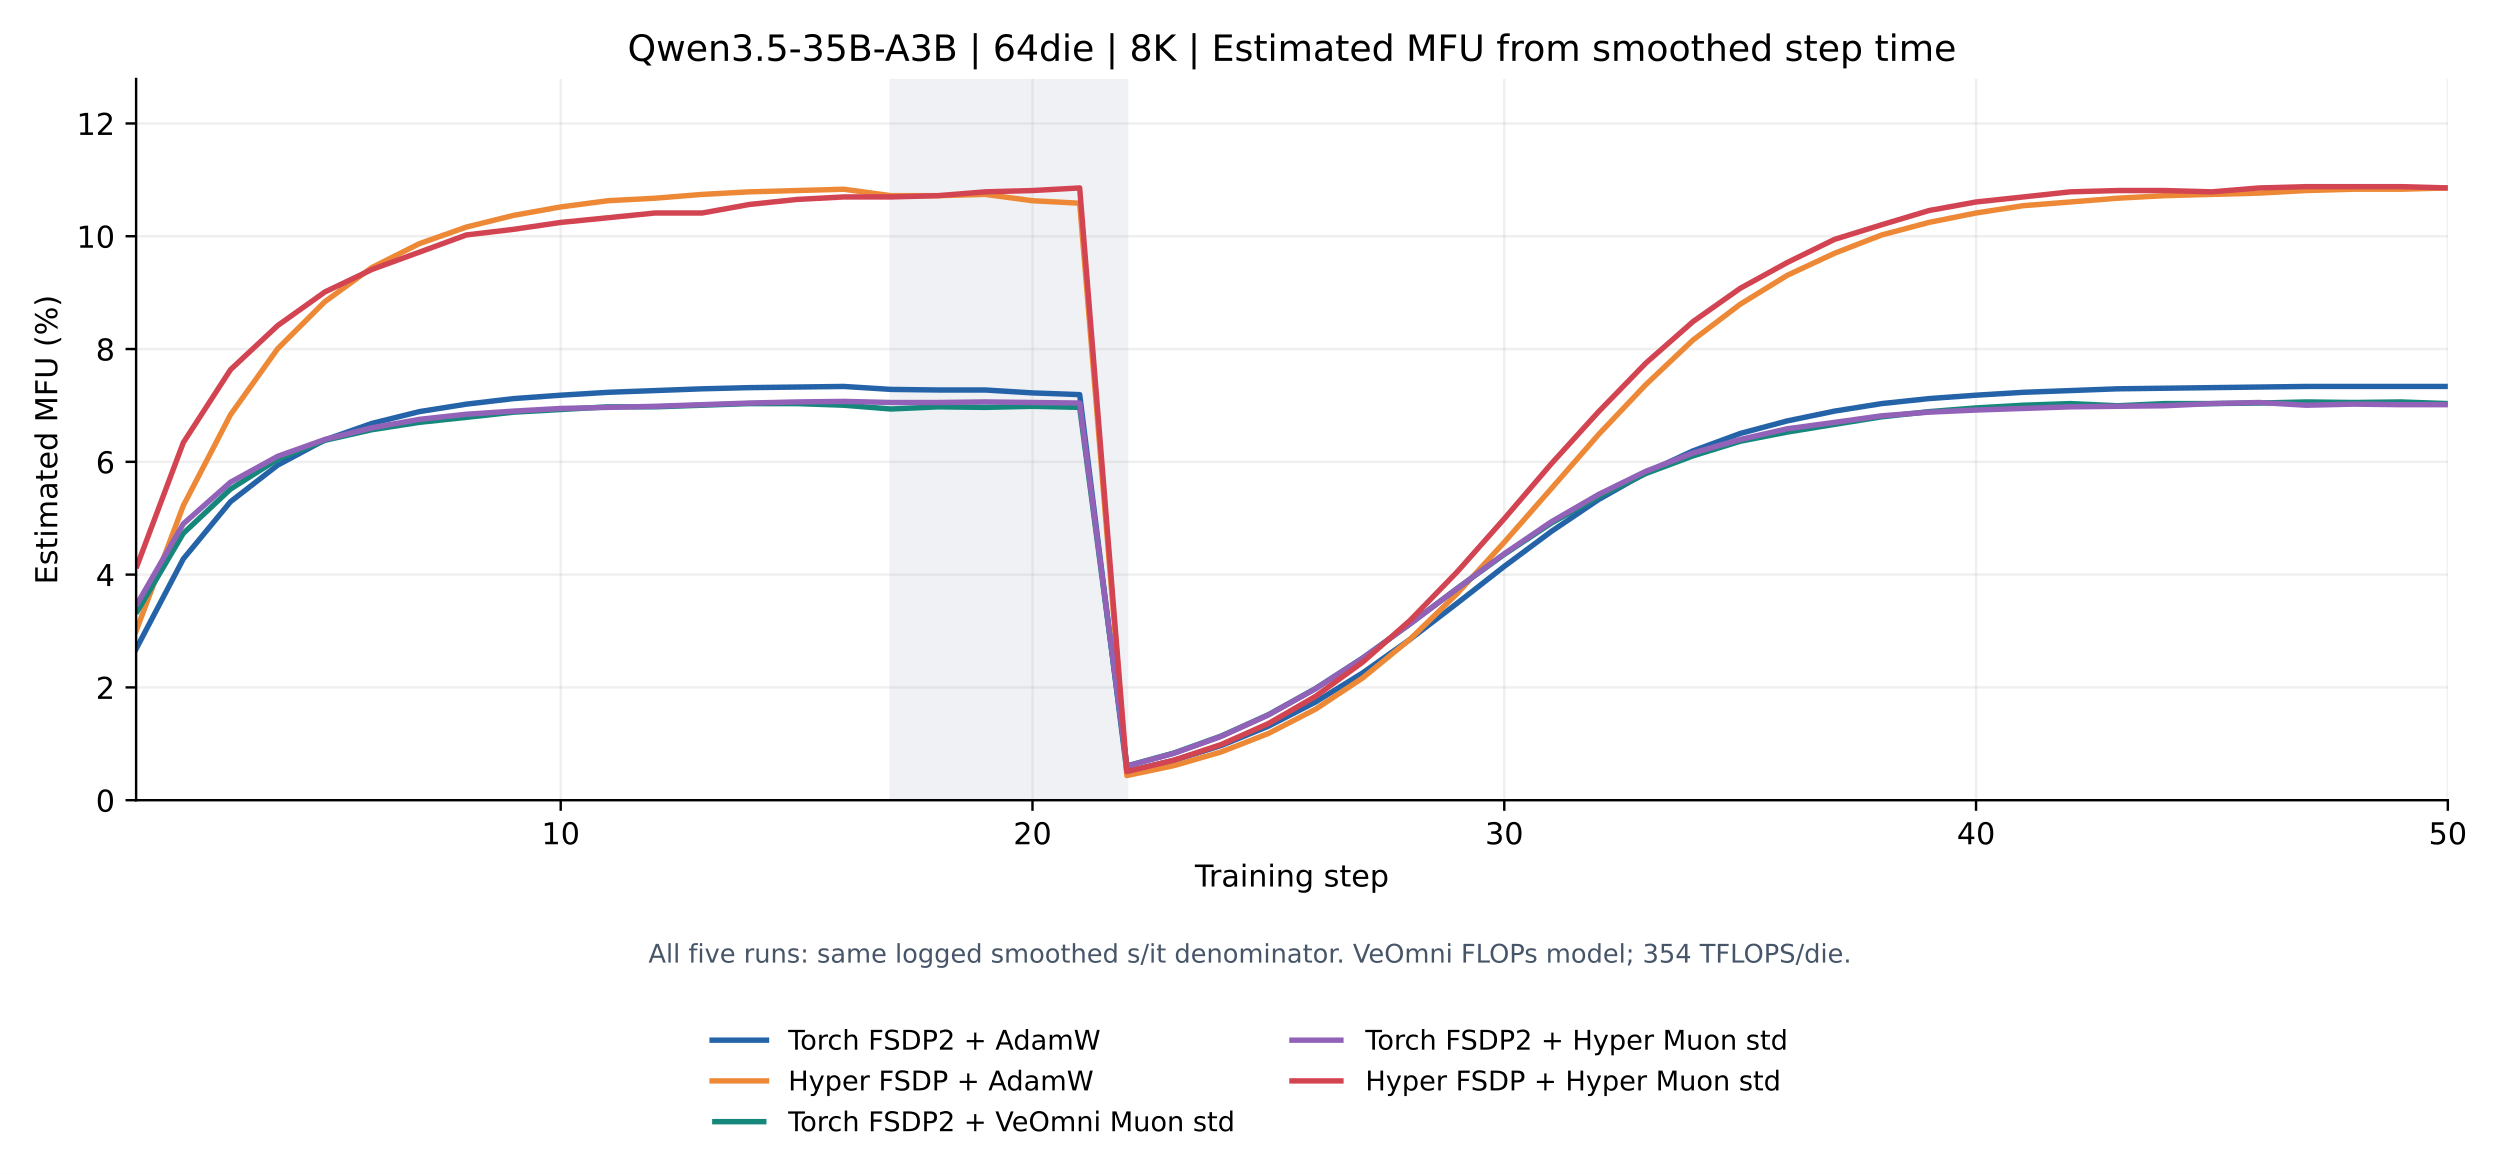
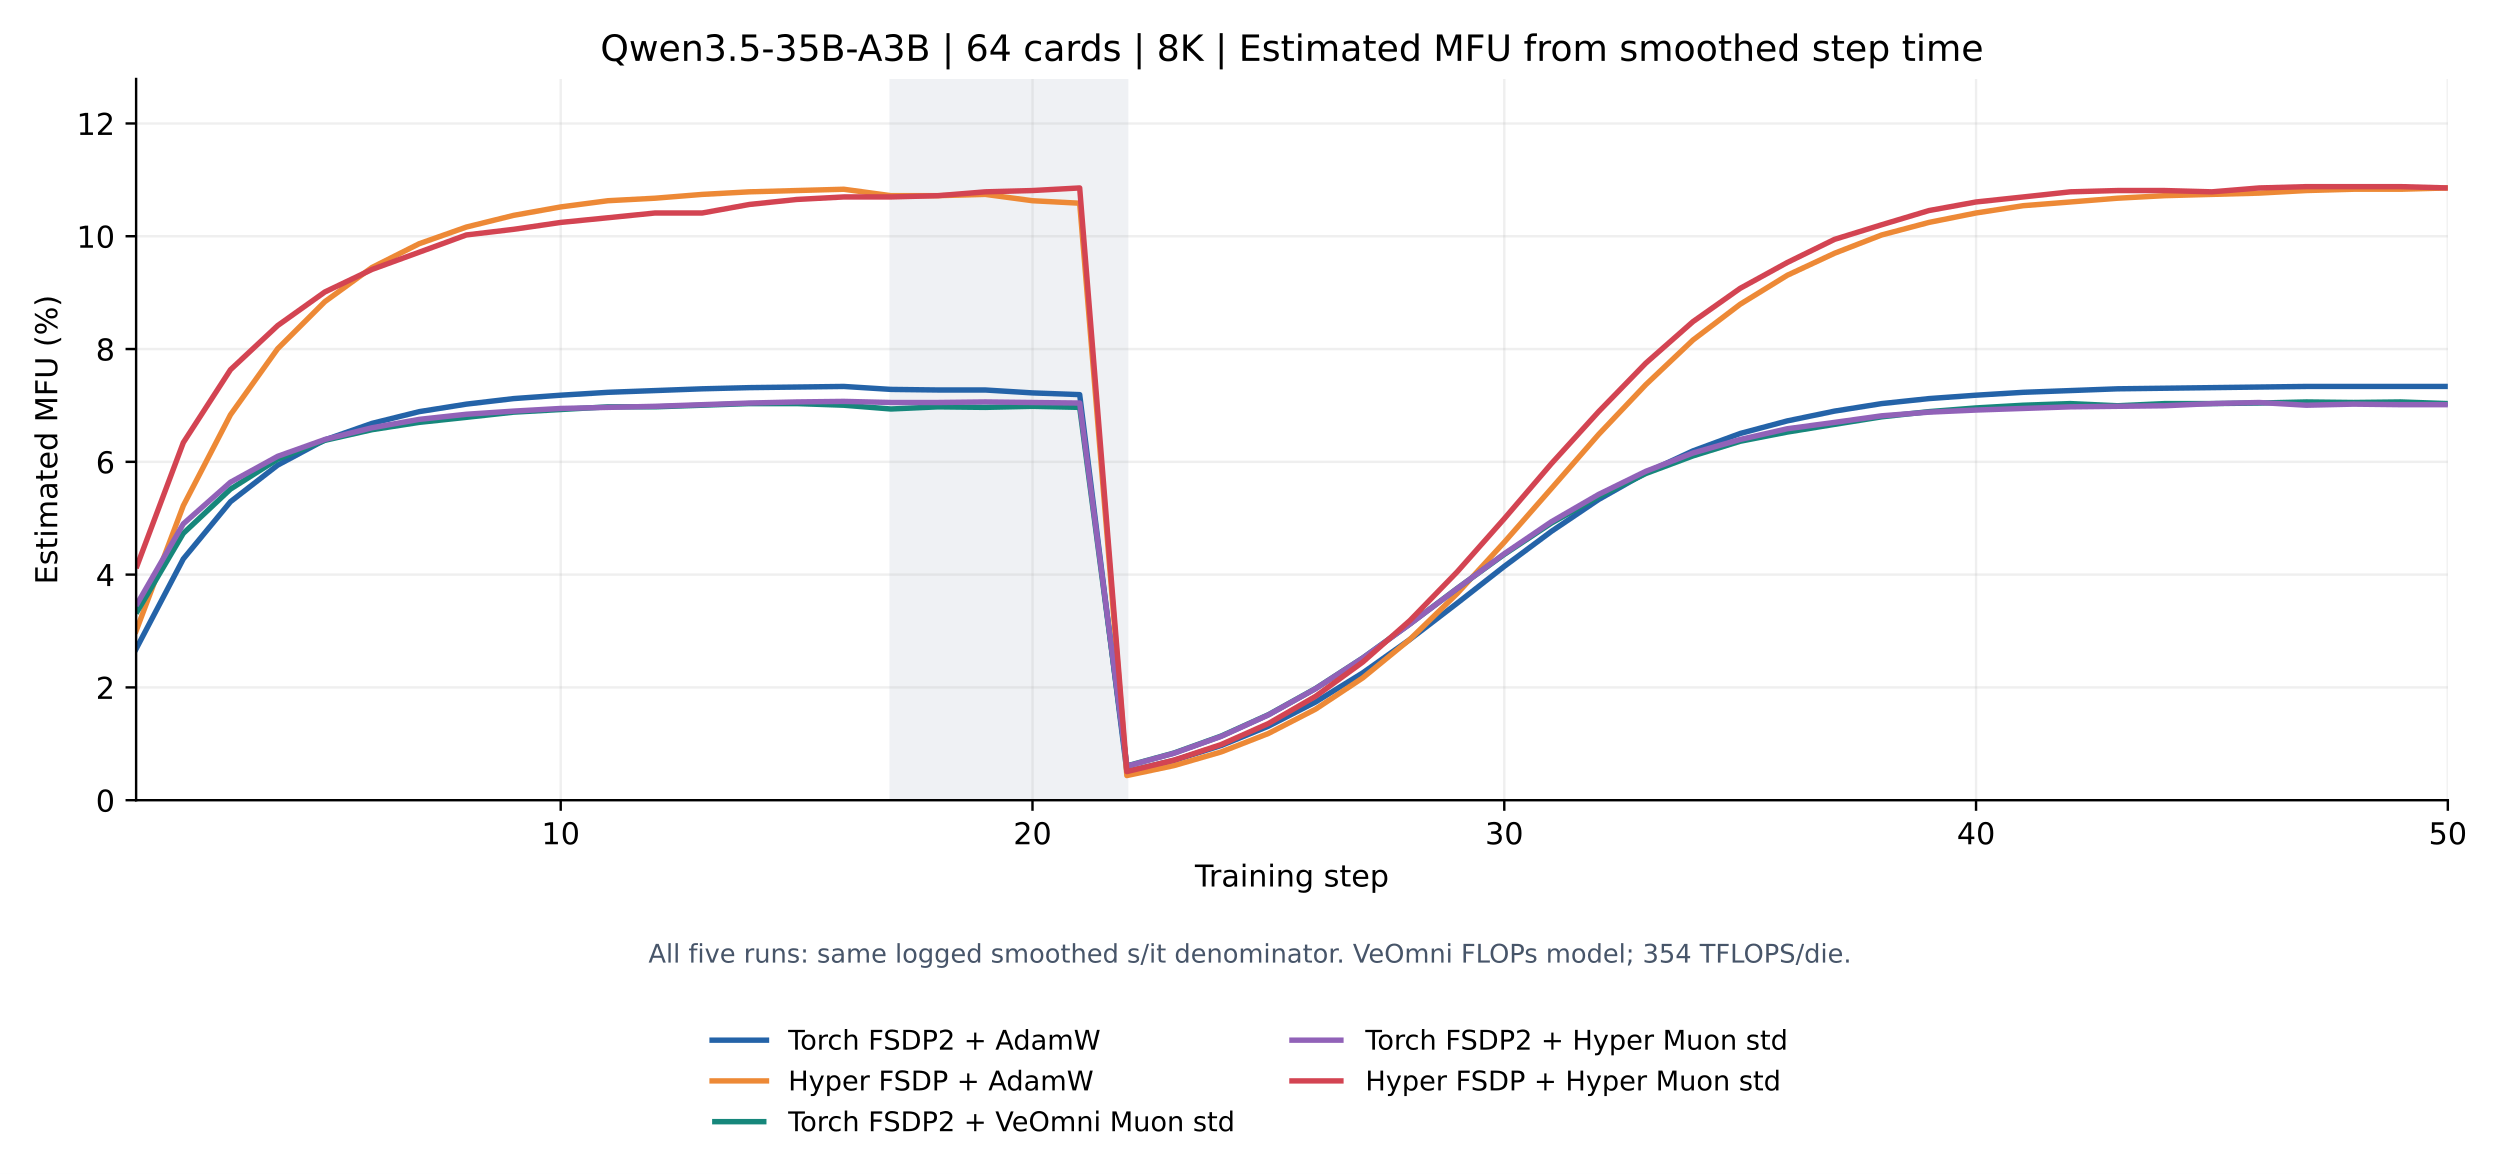
<svg xmlns="http://www.w3.org/2000/svg" xmlns:xlink="http://www.w3.org/1999/xlink" width="828pt" height="388.8pt" viewBox="0 0 828 388.8" version="1.1">
  <defs>
    <style type="text/css">*{stroke-linejoin: round; stroke-linecap: butt}</style>
  </defs>
  <g id="figure_1">
    <g id="patch_1">
      <path d="M 0 388.8 L 828 388.8 L 828 0 L 0 0 z " style="fill: #ffffff" />
    </g>
    <g id="axes_1">
      <g id="patch_2">
        <path d="M 45.082 265.03 L 810.72 265.03 L 810.72 26.16 L 45.082 26.16 z " style="fill: #ffffff" />
      </g>
      <g id="patch_3">
        <path d="M 295.086 265.03 L 373.213 265.03 L 373.213 26.16 L 295.086 26.16 z " clip-path="url(#p51392b0ad0)" style="fill: #94a3b8; opacity: 0.15; stroke: #94a3b8; stroke-linejoin: miter" />
      </g>
      <g id="matplotlib.axis_1">
        <g id="xtick_1">
          <g id="line2d_1">
            <path d="M 185.71 265.03 L 185.71 26.16 " clip-path="url(#p51392b0ad0)" style="fill: none; stroke: #b0b0b0; stroke-opacity: 0.2; stroke-width: 0.8; stroke-linecap: square" />
          </g>
          <g id="line2d_2">
            <defs>
              <path id="mb376695c29" d="M 0 0 L 0 3.5 " style="stroke: #000000; stroke-width: 0.8" />
            </defs>
            <g>
              <use xlink:href="#mb376695c29" x="185.71" y="265.03" style="stroke: #000000; stroke-width: 0.8" />
            </g>
          </g>
          <g id="text_1">
            <text style="font-size: 10px; font-family: 'DejaVu Sans', 'Bitstream Vera Sans', 'Computer Modern Sans Serif', 'Lucida Grande', 'Verdana', 'Geneva', 'Lucid', 'Arial', 'Helvetica', 'Avant Garde', sans-serif; text-anchor: middle" x="185.71" y="279.627" transform="rotate(-0 185.7097 279.6273)">10</text>
          </g>
        </g>
        <g id="xtick_2">
          <g id="line2d_3">
            <path d="M 341.962 265.03 L 341.962 26.16 " clip-path="url(#p51392b0ad0)" style="fill: none; stroke: #b0b0b0; stroke-opacity: 0.2; stroke-width: 0.8; stroke-linecap: square" />
          </g>
          <g id="line2d_4">
            <g>
              <use xlink:href="#mb376695c29" x="341.962" y="265.03" style="stroke: #000000; stroke-width: 0.8" />
            </g>
          </g>
          <g id="text_2">
            <text style="font-size: 10px; font-family: 'DejaVu Sans', 'Bitstream Vera Sans', 'Computer Modern Sans Serif', 'Lucida Grande', 'Verdana', 'Geneva', 'Lucid', 'Arial', 'Helvetica', 'Avant Garde', sans-serif; text-anchor: middle" x="341.962" y="279.627" transform="rotate(-0 341.9623 279.6273)">20</text>
          </g>
        </g>
        <g id="xtick_3">
          <g id="line2d_5">
            <path d="M 498.215 265.03 L 498.215 26.16 " clip-path="url(#p51392b0ad0)" style="fill: none; stroke: #b0b0b0; stroke-opacity: 0.2; stroke-width: 0.8; stroke-linecap: square" />
          </g>
          <g id="line2d_6">
            <g>
              <use xlink:href="#mb376695c29" x="498.215" y="265.03" style="stroke: #000000; stroke-width: 0.8" />
            </g>
          </g>
          <g id="text_3">
            <text style="font-size: 10px; font-family: 'DejaVu Sans', 'Bitstream Vera Sans', 'Computer Modern Sans Serif', 'Lucida Grande', 'Verdana', 'Geneva', 'Lucid', 'Arial', 'Helvetica', 'Avant Garde', sans-serif; text-anchor: middle" x="498.215" y="279.627" transform="rotate(-0 498.2148 279.6273)">30</text>
          </g>
        </g>
        <g id="xtick_4">
          <g id="line2d_7">
            <path d="M 654.467 265.03 L 654.467 26.16 " clip-path="url(#p51392b0ad0)" style="fill: none; stroke: #b0b0b0; stroke-opacity: 0.2; stroke-width: 0.8; stroke-linecap: square" />
          </g>
          <g id="line2d_8">
            <g>
              <use xlink:href="#mb376695c29" x="654.467" y="265.03" style="stroke: #000000; stroke-width: 0.8" />
            </g>
          </g>
          <g id="text_4">
            <text style="font-size: 10px; font-family: 'DejaVu Sans', 'Bitstream Vera Sans', 'Computer Modern Sans Serif', 'Lucida Grande', 'Verdana', 'Geneva', 'Lucid', 'Arial', 'Helvetica', 'Avant Garde', sans-serif; text-anchor: middle" x="654.467" y="279.627" transform="rotate(-0 654.4674 279.6273)">40</text>
          </g>
        </g>
        <g id="xtick_5">
          <g id="line2d_9">
            <path d="M 810.72 265.03 L 810.72 26.16 " clip-path="url(#p51392b0ad0)" style="fill: none; stroke: #b0b0b0; stroke-opacity: 0.2; stroke-width: 0.8; stroke-linecap: square" />
          </g>
          <g id="line2d_10">
            <g>
              <use xlink:href="#mb376695c29" x="810.72" y="265.03" style="stroke: #000000; stroke-width: 0.8" />
            </g>
          </g>
          <g id="text_5">
            <text style="font-size: 10px; font-family: 'DejaVu Sans', 'Bitstream Vera Sans', 'Computer Modern Sans Serif', 'Lucida Grande', 'Verdana', 'Geneva', 'Lucid', 'Arial', 'Helvetica', 'Avant Garde', sans-serif; text-anchor: middle" x="810.72" y="279.627" transform="rotate(-0 810.72 279.6273)">50</text>
          </g>
        </g>
        <g id="text_6">
          <text style="font-size: 10px; font-family: 'DejaVu Sans', 'Bitstream Vera Sans', 'Computer Modern Sans Serif', 'Lucida Grande', 'Verdana', 'Geneva', 'Lucid', 'Arial', 'Helvetica', 'Avant Garde', sans-serif; text-anchor: middle" x="427.901" y="293.628" transform="rotate(-0 427.9012 293.6281)">Training step</text>
        </g>
      </g>
      <g id="matplotlib.axis_2">
        <g id="ytick_1">
          <g id="line2d_11">
            <path d="M 45.082 265.03 L 810.72 265.03 " clip-path="url(#p51392b0ad0)" style="fill: none; stroke: #b0b0b0; stroke-opacity: 0.2; stroke-width: 0.8; stroke-linecap: square" />
          </g>
          <g id="line2d_12">
            <defs>
              <path id="m84ece9d1b9" d="M 0 0 L -3.5 0 " style="stroke: #000000; stroke-width: 0.8" />
            </defs>
            <g>
              <use xlink:href="#m84ece9d1b9" x="45.082" y="265.03" style="stroke: #000000; stroke-width: 0.8" />
            </g>
          </g>
          <g id="text_7">
            <text style="font-size: 10px; font-family: 'DejaVu Sans', 'Bitstream Vera Sans', 'Computer Modern Sans Serif', 'Lucida Grande', 'Verdana', 'Geneva', 'Lucid', 'Arial', 'Helvetica', 'Avant Garde', sans-serif; text-anchor: end" x="38.082" y="268.828" transform="rotate(-0 38.08234 268.8285)">0</text>
          </g>
        </g>
        <g id="ytick_2">
          <g id="line2d_13">
            <path d="M 45.082 227.672 L 810.72 227.672 " clip-path="url(#p51392b0ad0)" style="fill: none; stroke: #b0b0b0; stroke-opacity: 0.2; stroke-width: 0.8; stroke-linecap: square" />
          </g>
          <g id="line2d_14">
            <g>
              <use xlink:href="#m84ece9d1b9" x="45.082" y="227.672" style="stroke: #000000; stroke-width: 0.8" />
            </g>
          </g>
          <g id="text_8">
            <text style="font-size: 10px; font-family: 'DejaVu Sans', 'Bitstream Vera Sans', 'Computer Modern Sans Serif', 'Lucida Grande', 'Verdana', 'Geneva', 'Lucid', 'Arial', 'Helvetica', 'Avant Garde', sans-serif; text-anchor: end" x="38.082" y="231.471" transform="rotate(-0 38.08234 231.471)">2</text>
          </g>
        </g>
        <g id="ytick_3">
          <g id="line2d_15">
            <path d="M 45.082 190.315 L 810.72 190.315 " clip-path="url(#p51392b0ad0)" style="fill: none; stroke: #b0b0b0; stroke-opacity: 0.2; stroke-width: 0.8; stroke-linecap: square" />
          </g>
          <g id="line2d_16">
            <g>
              <use xlink:href="#m84ece9d1b9" x="45.082" y="190.315" style="stroke: #000000; stroke-width: 0.8" />
            </g>
          </g>
          <g id="text_9">
            <text style="font-size: 10px; font-family: 'DejaVu Sans', 'Bitstream Vera Sans', 'Computer Modern Sans Serif', 'Lucida Grande', 'Verdana', 'Geneva', 'Lucid', 'Arial', 'Helvetica', 'Avant Garde', sans-serif; text-anchor: end" x="38.082" y="194.114" transform="rotate(-0 38.08234 194.1136)">4</text>
          </g>
        </g>
        <g id="ytick_4">
          <g id="line2d_17">
            <path d="M 45.082 152.957 L 810.72 152.957 " clip-path="url(#p51392b0ad0)" style="fill: none; stroke: #b0b0b0; stroke-opacity: 0.2; stroke-width: 0.8; stroke-linecap: square" />
          </g>
          <g id="line2d_18">
            <g>
              <use xlink:href="#m84ece9d1b9" x="45.082" y="152.957" style="stroke: #000000; stroke-width: 0.8" />
            </g>
          </g>
          <g id="text_10">
            <text style="font-size: 10px; font-family: 'DejaVu Sans', 'Bitstream Vera Sans', 'Computer Modern Sans Serif', 'Lucida Grande', 'Verdana', 'Geneva', 'Lucid', 'Arial', 'Helvetica', 'Avant Garde', sans-serif; text-anchor: end" x="38.082" y="156.756" transform="rotate(-0 38.08234 156.7561)">6</text>
          </g>
        </g>
        <g id="ytick_5">
          <g id="line2d_19">
            <path d="M 45.082 115.6 L 810.72 115.6 " clip-path="url(#p51392b0ad0)" style="fill: none; stroke: #b0b0b0; stroke-opacity: 0.2; stroke-width: 0.8; stroke-linecap: square" />
          </g>
          <g id="line2d_20">
            <g>
              <use xlink:href="#m84ece9d1b9" x="45.082" y="115.6" style="stroke: #000000; stroke-width: 0.8" />
            </g>
          </g>
          <g id="text_11">
            <text style="font-size: 10px; font-family: 'DejaVu Sans', 'Bitstream Vera Sans', 'Computer Modern Sans Serif', 'Lucida Grande', 'Verdana', 'Geneva', 'Lucid', 'Arial', 'Helvetica', 'Avant Garde', sans-serif; text-anchor: end" x="38.082" y="119.399" transform="rotate(-0 38.08234 119.3987)">8</text>
          </g>
        </g>
        <g id="ytick_6">
          <g id="line2d_21">
            <path d="M 45.082 78.242 L 810.72 78.242 " clip-path="url(#p51392b0ad0)" style="fill: none; stroke: #b0b0b0; stroke-opacity: 0.2; stroke-width: 0.8; stroke-linecap: square" />
          </g>
          <g id="line2d_22">
            <g>
              <use xlink:href="#m84ece9d1b9" x="45.082" y="78.242" style="stroke: #000000; stroke-width: 0.8" />
            </g>
          </g>
          <g id="text_12">
            <text style="font-size: 10px; font-family: 'DejaVu Sans', 'Bitstream Vera Sans', 'Computer Modern Sans Serif', 'Lucida Grande', 'Verdana', 'Geneva', 'Lucid', 'Arial', 'Helvetica', 'Avant Garde', sans-serif; text-anchor: end" x="38.082" y="82.041" transform="rotate(-0 38.08234 82.04123)">10</text>
          </g>
        </g>
        <g id="ytick_7">
          <g id="line2d_23">
            <path d="M 45.082 40.885 L 810.72 40.885 " clip-path="url(#p51392b0ad0)" style="fill: none; stroke: #b0b0b0; stroke-opacity: 0.2; stroke-width: 0.8; stroke-linecap: square" />
          </g>
          <g id="line2d_24">
            <g>
              <use xlink:href="#m84ece9d1b9" x="45.082" y="40.885" style="stroke: #000000; stroke-width: 0.8" />
            </g>
          </g>
          <g id="text_13">
            <text style="font-size: 10px; font-family: 'DejaVu Sans', 'Bitstream Vera Sans', 'Computer Modern Sans Serif', 'Lucida Grande', 'Verdana', 'Geneva', 'Lucid', 'Arial', 'Helvetica', 'Avant Garde', sans-serif; text-anchor: end" x="38.082" y="44.684" transform="rotate(-0 38.08234 44.68378)">12</text>
          </g>
        </g>
        <g id="text_14">
          <text style="font-size: 10px; font-family: 'DejaVu Sans', 'Bitstream Vera Sans', 'Computer Modern Sans Serif', 'Lucida Grande', 'Verdana', 'Geneva', 'Lucid', 'Arial', 'Helvetica', 'Avant Garde', sans-serif; text-anchor: middle" x="18.955" y="145.595" transform="rotate(-90 18.955 145.5948)">Estimated MFU (%)</text>
        </g>
      </g>
      <g id="line2d_25">
        <path d="M 45.082 214.921 L 60.708 185.109 L 76.333 166.167 L 91.958 154.055 L 107.583 145.7 L 123.209 140.219 L 138.834 136.335 L 154.459 133.85 L 170.084 132.015 L 185.71 130.889 L 201.335 129.937 L 216.96 129.358 L 232.585 128.775 L 248.211 128.384 L 263.836 128.187 L 279.461 127.99 L 295.086 128.97 L 310.712 129.165 L 326.337 129.165 L 341.962 130.128 L 357.588 130.7 L 373.213 255.507 L 388.838 251.817 L 404.463 246.901 L 420.089 240.518 L 435.714 232.504 L 451.339 222.854 L 466.964 211.779 L 482.59 199.8 L 498.215 187.582 L 513.84 175.98 L 529.465 165.443 L 545.091 156.586 L 560.716 149.33 L 576.341 143.567 L 591.966 139.395 L 607.592 136.16 L 623.217 133.668 L 638.842 132.015 L 654.467 130.889 L 670.093 129.937 L 685.718 129.358 L 701.343 128.775 L 716.968 128.58 L 732.594 128.384 L 748.219 128.187 L 763.844 127.99 L 779.469 127.99 L 795.095 127.99 L 810.72 127.99 " clip-path="url(#p51392b0ad0)" style="fill: none; stroke: #2463a8; stroke-width: 1.8; stroke-linecap: square" />
      </g>
      <g id="line2d_26">
        <path d="M 45.082 208.953 L 60.708 167.486 L 76.333 137.371 L 91.958 115.493 L 107.583 99.916 L 123.209 88.582 L 138.834 80.717 L 154.459 75.198 L 170.084 71.332 L 185.71 68.531 L 201.335 66.48 L 216.96 65.647 L 232.585 64.385 L 248.211 63.535 L 263.836 63.107 L 279.461 62.678 L 295.086 64.808 L 310.712 64.808 L 326.337 64.385 L 341.962 66.48 L 357.588 67.305 L 373.213 256.863 L 388.838 253.561 L 404.463 249.035 L 420.089 242.928 L 435.714 234.876 L 451.339 224.525 L 466.964 211.749 L 482.59 196.608 L 498.215 179.58 L 513.84 161.766 L 529.465 143.876 L 545.091 127.395 L 560.716 112.617 L 576.341 100.771 L 591.966 91.162 L 607.592 83.876 L 623.217 77.814 L 638.842 73.67 L 654.467 70.54 L 670.093 68.124 L 685.718 66.893 L 701.343 65.647 L 716.968 64.808 L 732.594 64.385 L 748.219 63.961 L 763.844 63.107 L 779.469 62.678 L 795.095 62.678 L 810.72 62.246 " clip-path="url(#p51392b0ad0)" style="fill: none; stroke: #ed8936; stroke-width: 1.8; stroke-linecap: square" />
      </g>
      <g id="line2d_27">
        <path d="M 45.082 203.152 L 60.708 176.642 L 76.333 161.99 L 91.958 152.078 L 107.583 145.85 L 123.209 142.313 L 138.834 139.891 L 154.459 138.222 L 170.084 136.509 L 185.71 135.634 L 201.335 134.748 L 216.96 134.748 L 232.585 134.211 L 248.211 133.668 L 263.836 133.668 L 279.461 134.211 L 295.086 135.458 L 310.712 134.748 L 326.337 134.926 L 341.962 134.569 L 357.588 134.926 L 373.213 253.667 L 388.838 249.39 L 404.463 243.772 L 420.089 236.708 L 435.714 228.038 L 451.339 217.924 L 466.964 206.647 L 482.59 194.893 L 498.215 183.604 L 513.84 173.229 L 529.465 164.495 L 545.091 156.832 L 560.716 150.994 L 576.341 146.148 L 591.966 143.1 L 607.592 140.546 L 623.217 138.053 L 638.842 136.335 L 654.467 135.104 L 670.093 134.211 L 685.718 133.668 L 701.343 134.39 L 716.968 133.668 L 732.594 133.668 L 748.219 133.487 L 763.844 133.122 L 779.469 133.305 L 795.095 133.122 L 810.72 133.668 " clip-path="url(#p51392b0ad0)" style="fill: none; stroke: #16877b; stroke-width: 1.8" />
      </g>
      <g id="line2d_28">
        <path d="M 45.082 200.595 L 60.708 173.494 L 76.333 159.708 L 91.958 151.131 L 107.583 145.55 L 123.209 141.676 L 138.834 138.895 L 154.459 137.2 L 170.084 136.16 L 185.71 135.281 L 201.335 134.926 L 216.96 134.569 L 232.585 134.03 L 248.211 133.487 L 263.836 133.122 L 279.461 132.939 L 295.086 133.305 L 310.712 133.305 L 326.337 133.122 L 341.962 133.305 L 357.588 133.487 L 373.213 253.74 L 388.838 249.472 L 404.463 243.881 L 420.089 236.783 L 435.714 228.081 L 451.339 217.948 L 466.964 206.683 L 482.59 194.945 L 498.215 183.394 L 513.84 172.784 L 529.465 163.746 L 545.091 156.089 L 560.716 150.029 L 576.341 145.55 L 591.966 141.995 L 607.592 139.891 L 623.217 137.713 L 638.842 136.509 L 654.467 135.81 L 670.093 135.281 L 685.718 134.748 L 701.343 134.569 L 716.968 134.39 L 732.594 133.668 L 748.219 133.305 L 763.844 134.211 L 779.469 133.85 L 795.095 134.03 L 810.72 134.03 " clip-path="url(#p51392b0ad0)" style="fill: none; stroke: #9162b8; stroke-width: 1.8" />
      </g>
      <g id="line2d_29">
        <path d="M 45.082 188.208 L 60.708 146.592 L 76.333 122.443 L 91.958 107.83 L 107.583 96.701 L 123.209 89.234 L 138.834 83.531 L 154.459 77.814 L 170.084 75.953 L 185.71 73.67 L 201.335 72.118 L 216.96 70.54 L 232.585 70.54 L 248.211 67.715 L 263.836 66.064 L 279.461 65.228 L 295.086 65.228 L 310.712 64.808 L 326.337 63.535 L 341.962 63.107 L 357.588 62.246 L 373.213 255.549 L 388.838 251.75 L 404.463 246.577 L 420.089 239.641 L 435.714 230.621 L 451.339 219.284 L 466.964 205.514 L 482.59 189.429 L 498.215 171.789 L 513.84 153.534 L 529.465 136.335 L 545.091 120.272 L 560.716 106.52 L 576.341 95.501 L 591.966 86.929 L 607.592 79.277 L 623.217 74.437 L 638.842 69.741 L 654.467 66.893 L 670.093 65.228 L 685.718 63.535 L 701.343 63.107 L 716.968 63.107 L 732.594 63.535 L 748.219 62.246 L 763.844 61.813 L 779.469 61.813 L 795.095 61.813 L 810.72 62.246 " clip-path="url(#p51392b0ad0)" style="fill: none; stroke: #d34452; stroke-width: 1.8" />
      </g>
      <g id="patch_4">
        <path d="M 45.082 265.03 L 45.082 26.16 " style="fill: none; stroke: #000000; stroke-width: 0.8; stroke-linejoin: miter; stroke-linecap: square" />
      </g>
      <g id="patch_5">
        <path d="M 45.082 265.03 L 810.72 265.03 " style="fill: none; stroke: #000000; stroke-width: 0.8; stroke-linejoin: miter; stroke-linecap: square" />
      </g>
      <g id="text_15">
-         <text style="font-size: 12px; font-family: 'DejaVu Sans', 'Bitstream Vera Sans', 'Computer Modern Sans Serif', 'Lucida Grande', 'Verdana', 'Geneva', 'Lucid', 'Arial', 'Helvetica', 'Avant Garde', sans-serif; text-anchor: middle" x="427.901" y="20.16" transform="rotate(-0 427.9012 20.16)">Qwen3.5-35B-A3B | 64die | 8K | Estimated MFU from smoothed step time</text>
+         <text style="font-size: 12px; font-family: 'DejaVu Sans', 'Bitstream Vera Sans', 'Computer Modern Sans Serif', 'Lucida Grande', 'Verdana', 'Geneva', 'Lucid', 'Arial', 'Helvetica', 'Avant Garde', sans-serif; text-anchor: middle" x="427.901" y="20.16" transform="rotate(-0 427.9012 20.16)">Qwen3.5-35B-A3B | 64 cards | 8K | Estimated MFU from smoothed step time</text>
      </g>
    </g>
    <g id="text_16">
      <text style="font-size: 8.5px; font-family: 'DejaVu Sans', 'Bitstream Vera Sans', 'Computer Modern Sans Serif', 'Lucida Grande', 'Verdana', 'Geneva', 'Lucid', 'Arial', 'Helvetica', 'Avant Garde', sans-serif; text-anchor: middle; fill: #475569" x="414" y="318.816" transform="rotate(-0 414 318.816)">All five runs: same logged smoothed s/it denominator. VeOmni FLOPs model; 354 TFLOPS/die.</text>
    </g>
    <g id="legend_1">
      <g id="line2d_30">
        <path d="M 235.853 344.498 L 244.853 344.498 L 253.853 344.498 " style="fill: none; stroke: #2463a8; stroke-width: 1.8; stroke-linecap: square" />
      </g>
      <g id="text_17">
        <text style="font-size: 9px; font-family: 'DejaVu Sans', 'Bitstream Vera Sans', 'Computer Modern Sans Serif', 'Lucida Grande', 'Verdana', 'Geneva', 'Lucid', 'Arial', 'Helvetica', 'Avant Garde', sans-serif; text-anchor: start" x="261.053" y="347.648" transform="rotate(-0 261.0534 347.6485)">Torch FSDP2 + AdamW</text>
      </g>
      <g id="line2d_31">
        <path d="M 235.853 357.999 L 244.853 357.999 L 253.853 357.999 " style="fill: none; stroke: #ed8936; stroke-width: 1.8; stroke-linecap: square" />
      </g>
      <g id="text_18">
        <text style="font-size: 9px; font-family: 'DejaVu Sans', 'Bitstream Vera Sans', 'Computer Modern Sans Serif', 'Lucida Grande', 'Verdana', 'Geneva', 'Lucid', 'Arial', 'Helvetica', 'Avant Garde', sans-serif; text-anchor: start" x="261.053" y="361.149" transform="rotate(-0 261.0534 361.1492)">Hyper FSDP + AdamW</text>
      </g>
      <g id="line2d_32">
        <path d="M 235.853 371.5 L 244.853 371.5 L 253.853 371.5 " style="fill: none; stroke: #16877b; stroke-width: 1.8" />
      </g>
      <g id="text_19">
        <text style="font-size: 9px; font-family: 'DejaVu Sans', 'Bitstream Vera Sans', 'Computer Modern Sans Serif', 'Lucida Grande', 'Verdana', 'Geneva', 'Lucid', 'Arial', 'Helvetica', 'Avant Garde', sans-serif; text-anchor: start" x="261.053" y="374.65" transform="rotate(-0 261.0534 374.6499)">Torch FSDP2 + VeOmni Muon std</text>
      </g>
      <g id="line2d_33">
        <path d="M 427.002 344.498 L 436.002 344.498 L 445.002 344.498 " style="fill: none; stroke: #9162b8; stroke-width: 1.8" />
      </g>
      <g id="text_20">
        <text style="font-size: 9px; font-family: 'DejaVu Sans', 'Bitstream Vera Sans', 'Computer Modern Sans Serif', 'Lucida Grande', 'Verdana', 'Geneva', 'Lucid', 'Arial', 'Helvetica', 'Avant Garde', sans-serif; text-anchor: start" x="452.202" y="347.648" transform="rotate(-0 452.2022 347.6485)">Torch FSDP2 + Hyper Muon std</text>
      </g>
      <g id="line2d_34">
        <path d="M 427.002 357.999 L 436.002 357.999 L 445.002 357.999 " style="fill: none; stroke: #d34452; stroke-width: 1.8" />
      </g>
      <g id="text_21">
        <text style="font-size: 9px; font-family: 'DejaVu Sans', 'Bitstream Vera Sans', 'Computer Modern Sans Serif', 'Lucida Grande', 'Verdana', 'Geneva', 'Lucid', 'Arial', 'Helvetica', 'Avant Garde', sans-serif; text-anchor: start" x="452.202" y="361.149" transform="rotate(-0 452.2022 361.1492)">Hyper FSDP + Hyper Muon std</text>
      </g>
    </g>
  </g>
  <defs>
    <clipPath id="p51392b0ad0">
      <rect x="45.082" y="26.16" width="765.638" height="238.87" />
    </clipPath>
  </defs>
</svg>
